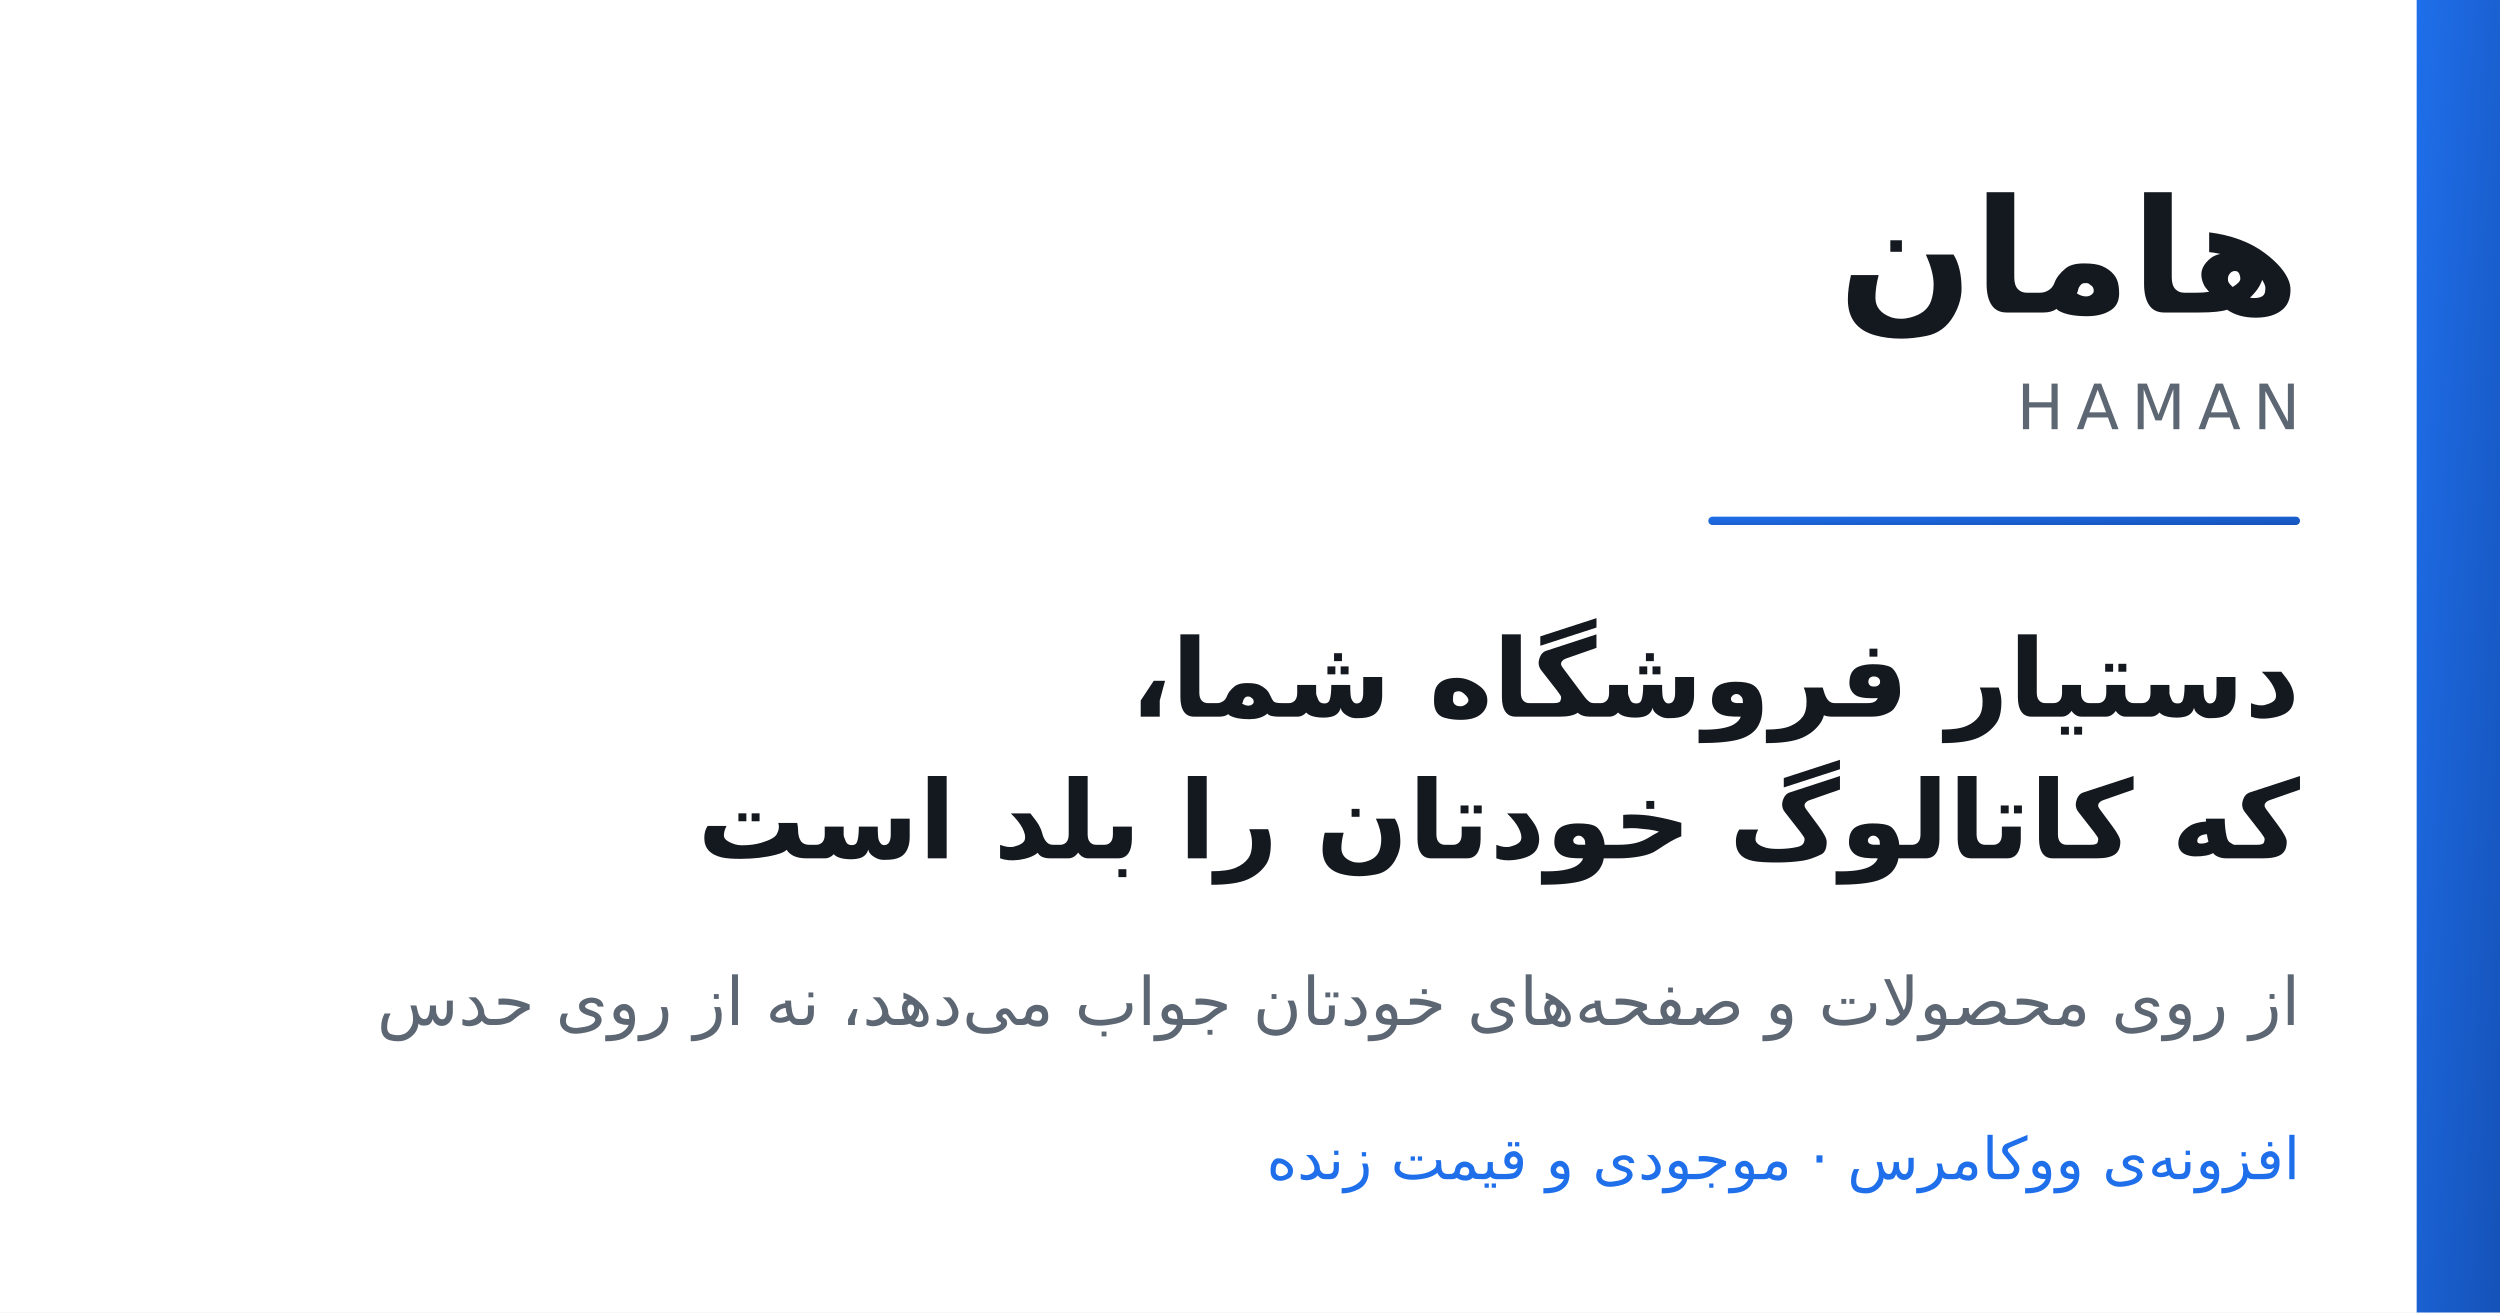
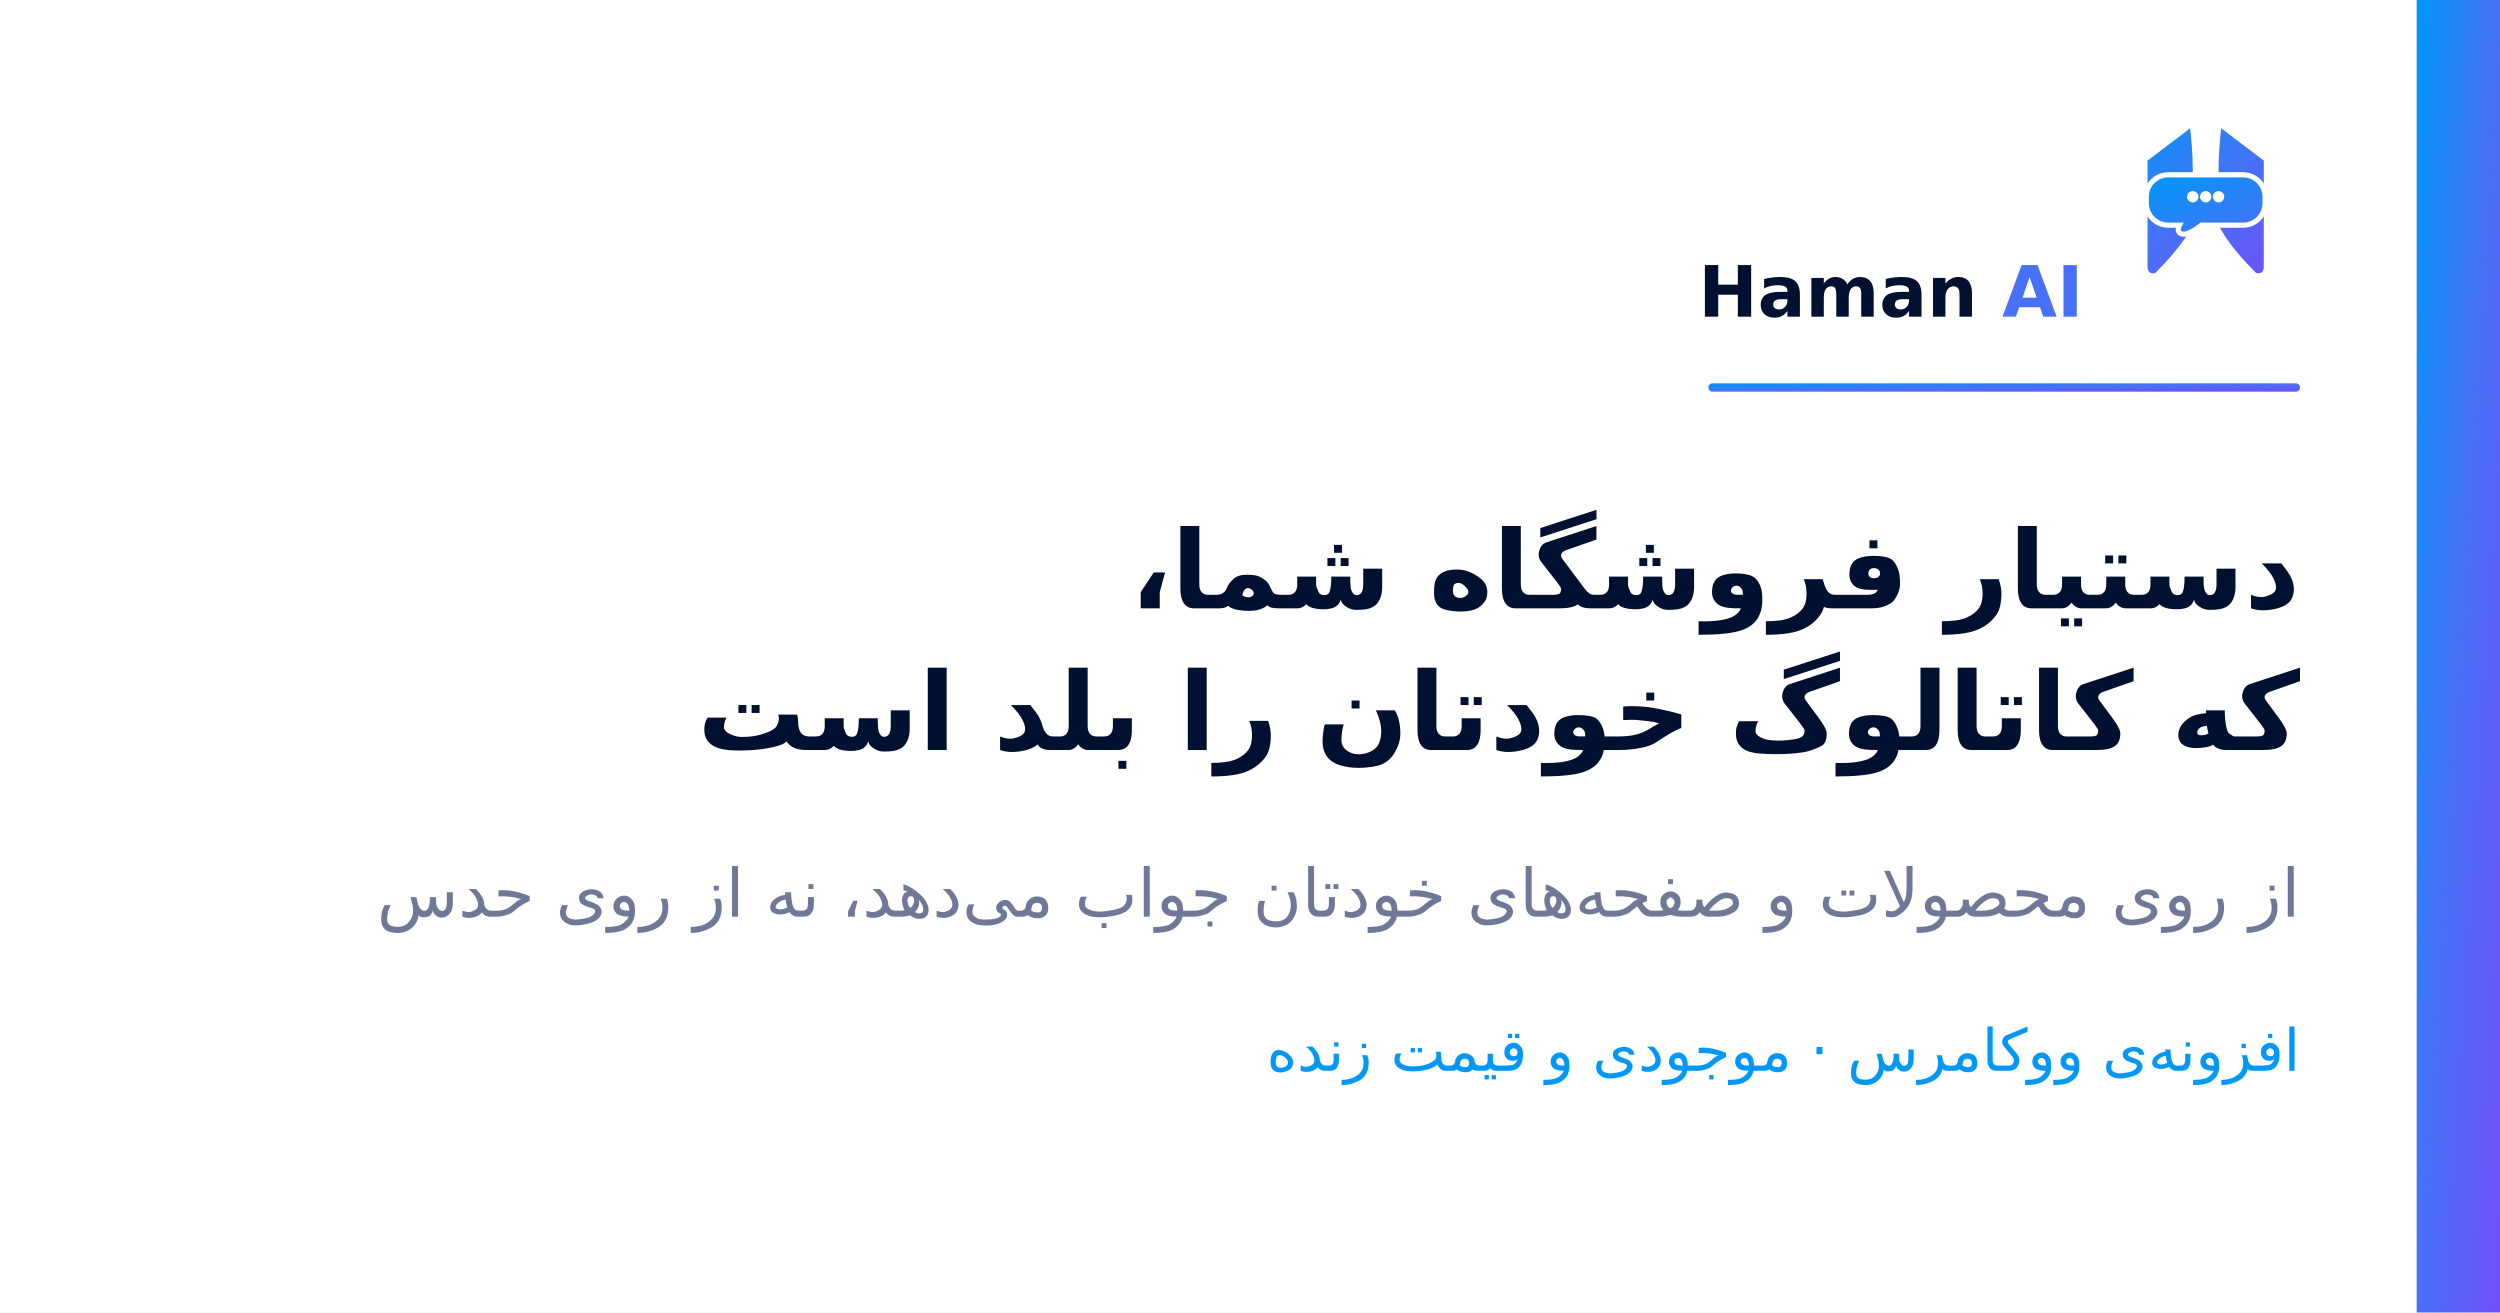
<svg xmlns="http://www.w3.org/2000/svg" width="1200" height="630" viewBox="0 0 1200 630">
  <defs>
-     <linearGradient id="accent" x1="0" y1="0" x2="1" y2="1">
-       <stop offset="0%" stop-color="#1f6feb" />
-       <stop offset="100%" stop-color="#1552b8" />
+     <linearGradient id="brand" x1="0" y1="0" x2="1" y2="1">
+       <stop offset="0%" stop-color="#0098F8" />
+       <stop offset="50%" stop-color="#4870F8" />
+       <stop offset="100%" stop-color="#7050F8" />
+     </linearGradient>
+     <linearGradient id="mark" x1="0" y1="0" x2="112" y2="131" gradientUnits="userSpaceOnUse">
+       <stop offset="0" stop-color="#0098F8" />
+       <stop offset="0.5" stop-color="#4870F8" />
+       <stop offset="1" stop-color="#7050F8" />
+     </linearGradient>
+     <linearGradient id="bubble" x1="0" y1="0" x2="1" y2="1">
+       <stop offset="0" stop-color="#0098F8" />
+       <stop offset="1" stop-color="#4870F8" />
    </linearGradient>
  </defs>
  <rect width="1200" height="630" fill="#ffffff" />
-   <rect x="1160" y="0" width="40" height="630" fill="url(#accent)" />
-   <text x="1104" y="150" font-family="Vazirmatn, DejaVu Sans, sans-serif" font-size="76" font-weight="700" fill="#14181f" text-anchor="start" direction="rtl">هامان</text>
-   <text x="1104" y="206" font-family="DejaVu Sans, sans-serif" font-size="30" font-weight="400" fill="#5d6673" text-anchor="end" letter-spacing="6">HAMAN</text>
-   <rect x="820" y="248" width="284" height="4" rx="2" fill="url(#accent)" />
-   <text x="1104" y="344" font-family="Vazirmatn, DejaVu Sans, sans-serif" font-size="52" font-weight="700" fill="#14181f" text-anchor="start" direction="rtl">دستیار فروشگاه شما،</text>
-   <text x="1104" y="412" font-family="Vazirmatn, DejaVu Sans, sans-serif" font-size="52" font-weight="700" fill="#14181f" text-anchor="start" direction="rtl">که کاتالوگ خودتان را بلد است</text>
-   <text x="1104" y="492" font-family="Vazirmatn, DejaVu Sans, sans-serif" font-size="32" font-weight="400" fill="#5d6673" text-anchor="start" direction="rtl">از روی محصولات و صفحه‌های خودتان جواب می‌دهد، نه از روی حدس</text>
-   <text x="1104" y="566" font-family="Vazirmatn, DejaVu Sans, sans-serif" font-size="28" font-weight="400" fill="#1f6feb" text-anchor="start" direction="rtl">افزونه‌ی ووکامرس · موجودی و قیمت زنده</text>
+   <rect x="1160" y="0" width="40" height="630" fill="url(#brand)" />
+   <g transform="translate(1024, 56) scale(0.62)">
+     <path d="M 44 9 L 11 34 L 11 116 C 11 120, 13 122, 17 121 C 26 112, 39 98, 46 84 L 46 40 C 46 30, 45 18, 44 9 Z" fill="url(#mark)" />
+     <path d="M 68 9 L 101 34 L 101 116 C 101 120, 99 122, 95 121 C 86 112, 73 98, 66 84 L 66 40 C 66 30, 67 18, 68 9 Z" fill="url(#mark)" />
+     <path d="M 27 47 h 58 a 15 15 0 0 1 15 15 v 5 a 15 15 0 0 1 -15 15 h -33 q -9 7, -13 7 q -3 0, -2 -3 q 1 -2, 2 -4 h -12 a 15 15 0 0 1 -15 -15 v -5 a 15 15 0 0 1 15 -15 Z" fill="none" stroke="#FFFFFF" stroke-width="8" />
+     <path d="M 27 47 h 58 a 15 15 0 0 1 15 15 v 5 a 15 15 0 0 1 -15 15 h -33 q -9 7, -13 7 q -3 0, -2 -3 q 1 -2, 2 -4 h -12 a 15 15 0 0 1 -15 -15 v -5 a 15 15 0 0 1 15 -15 Z" fill="url(#bubble)" />
+     <circle cx="46" cy="62" r="4.4" fill="#fff" />
+     <circle cx="56" cy="62" r="4.4" fill="#fff" />
+     <circle cx="66" cy="62" r="4.4" fill="#fff" />
+   </g>
+   <text x="1000" y="152" font-family="Poppins, DejaVu Sans, sans-serif" font-size="34" font-weight="700" fill="#001030" text-anchor="end">Haman <tspan fill="#4870F8">AI</tspan>
+   </text>
+   <rect x="820" y="184" width="284" height="4" rx="2" fill="url(#brand)" />
+   <text x="1104" y="292" font-family="Vazirmatn, DejaVu Sans, sans-serif" font-size="52" font-weight="700" fill="#001030" text-anchor="start" direction="rtl">دستیار فروشگاه شما،</text>
+   <text x="1104" y="360" font-family="Vazirmatn, DejaVu Sans, sans-serif" font-size="52" font-weight="700" fill="#001030" text-anchor="start" direction="rtl">که کاتالوگ خودتان را بلد است</text>
+   <text x="1104" y="440" font-family="Vazirmatn, DejaVu Sans, sans-serif" font-size="32" font-weight="400" fill="#707898" text-anchor="start" direction="rtl">از روی محصولات و صفحه‌های خودتان جواب می‌دهد، نه از روی حدس</text>
+   <text x="1104" y="514" font-family="Vazirmatn, DejaVu Sans, sans-serif" font-size="28" font-weight="500" fill="#0098F8" text-anchor="start" direction="rtl">افزونه‌ی ووکامرس · موجودی و قیمت زنده</text>
</svg>
